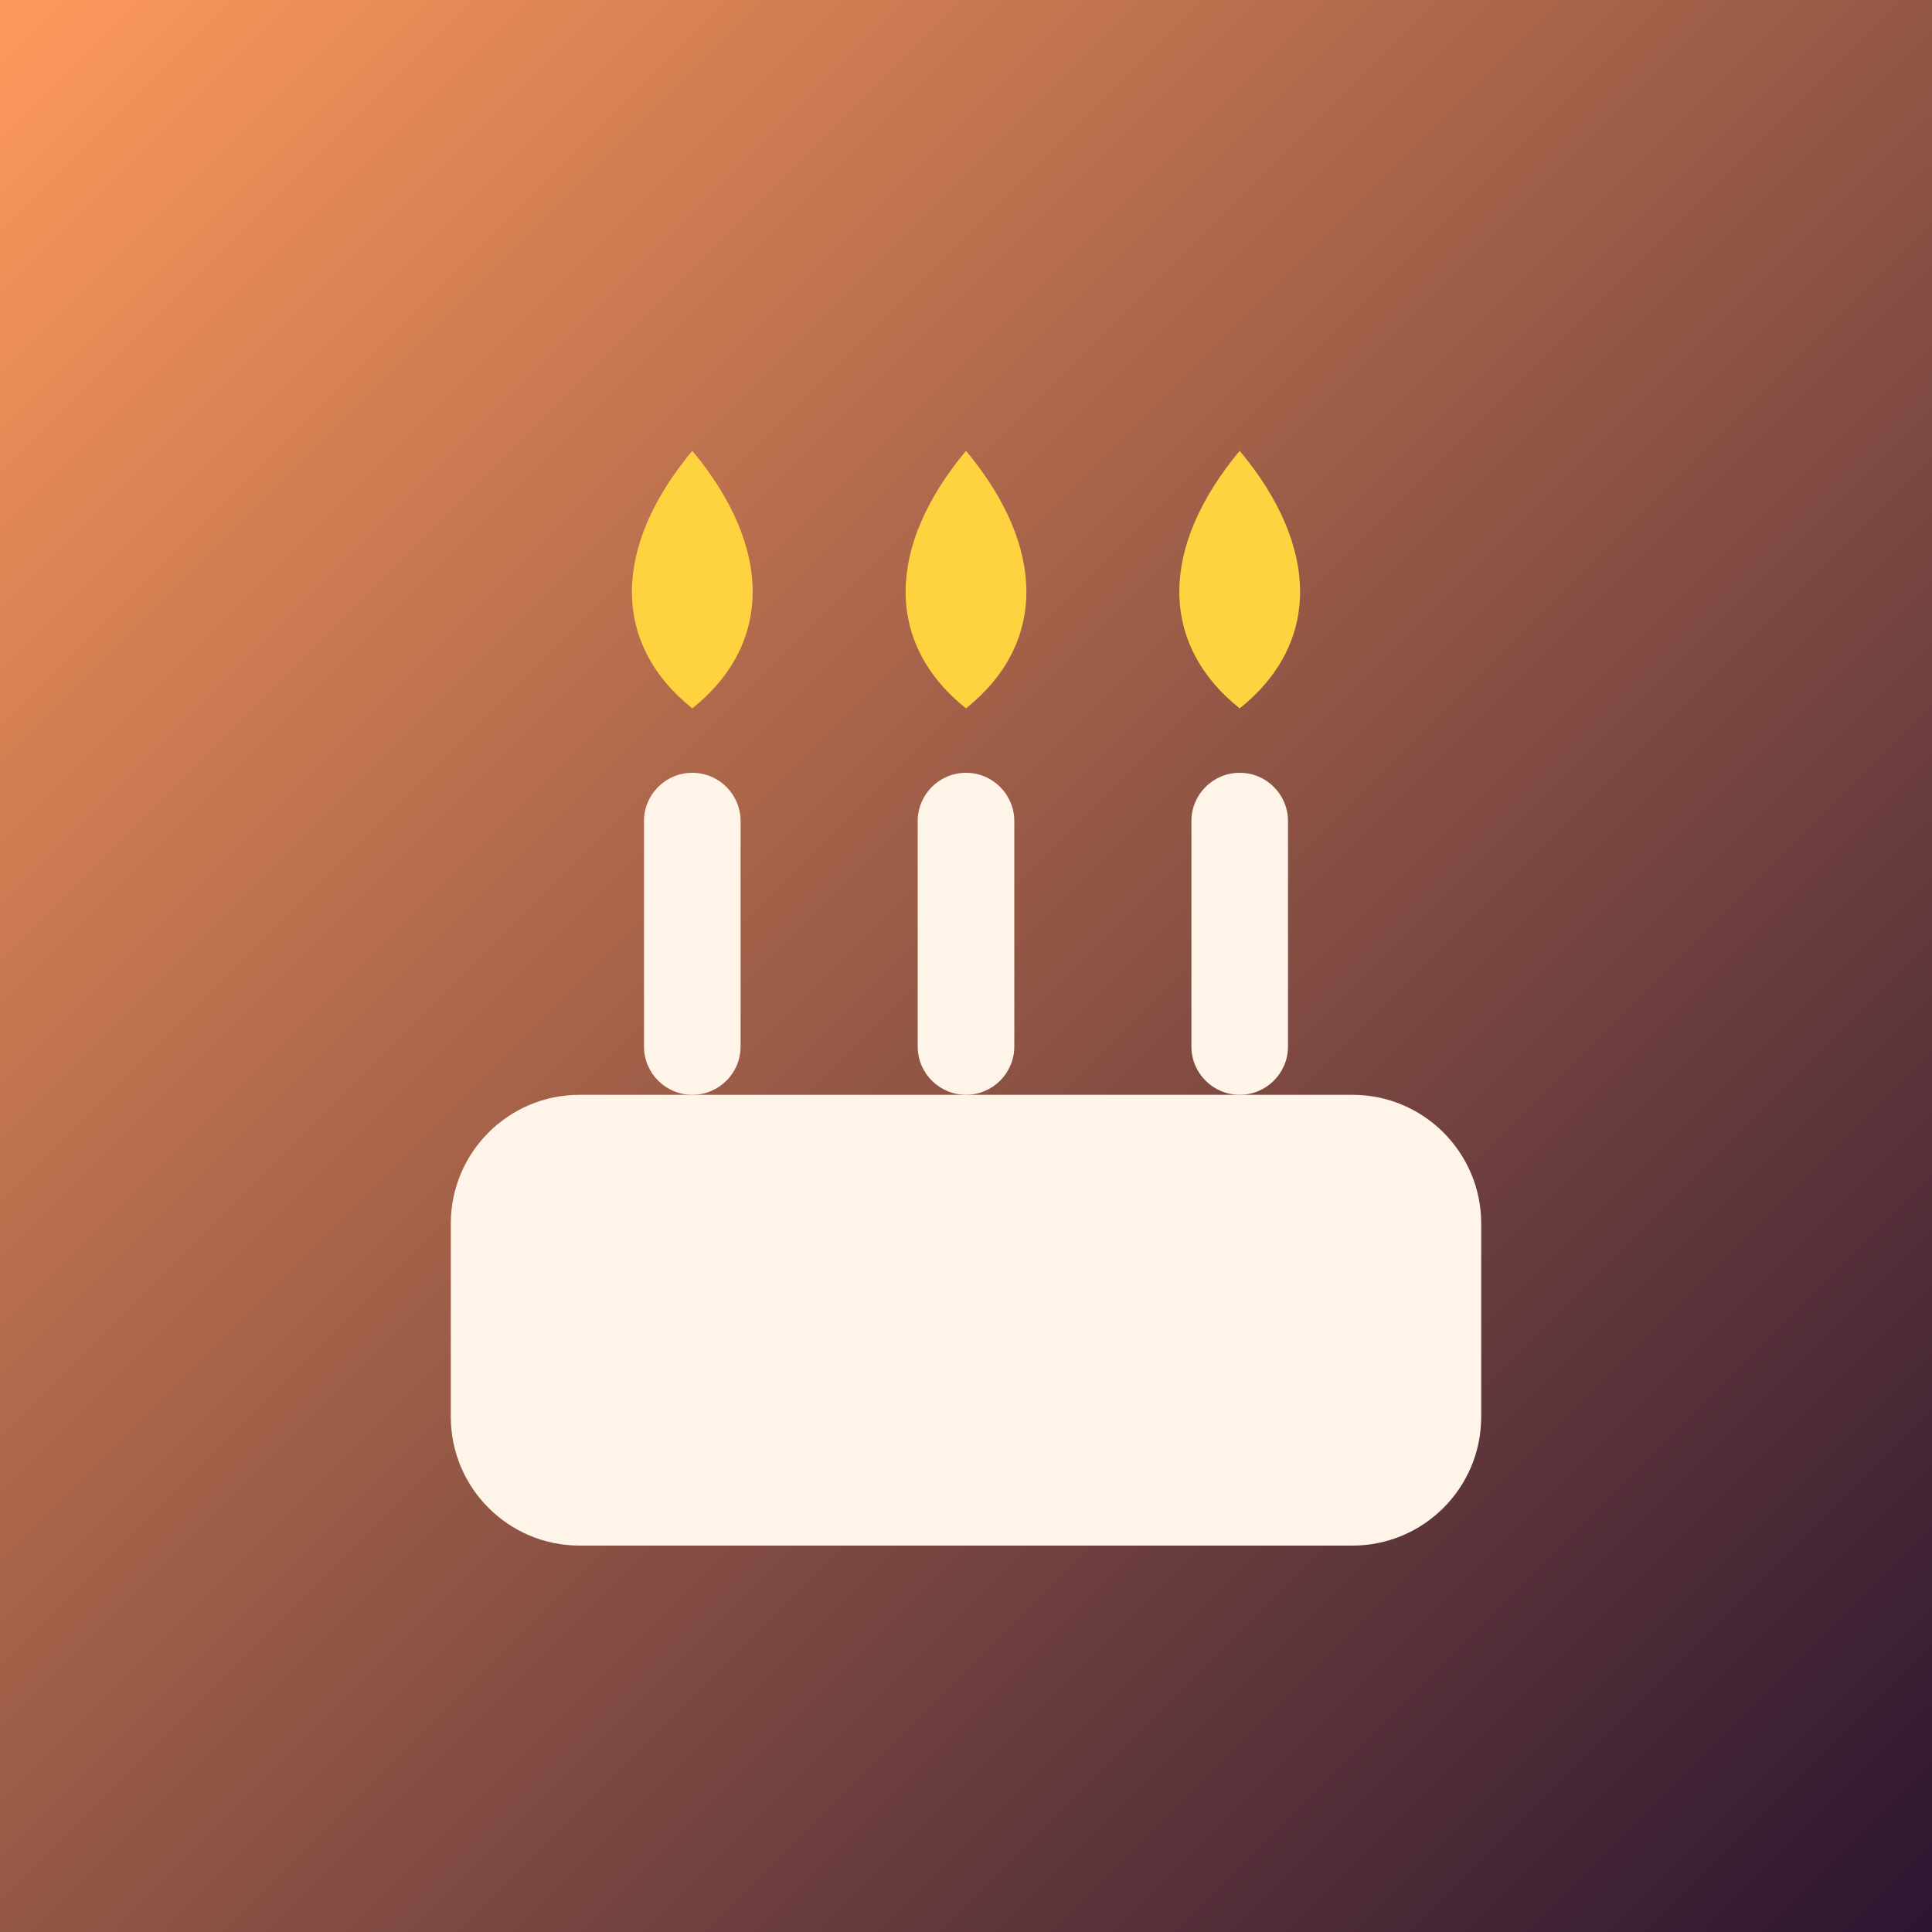
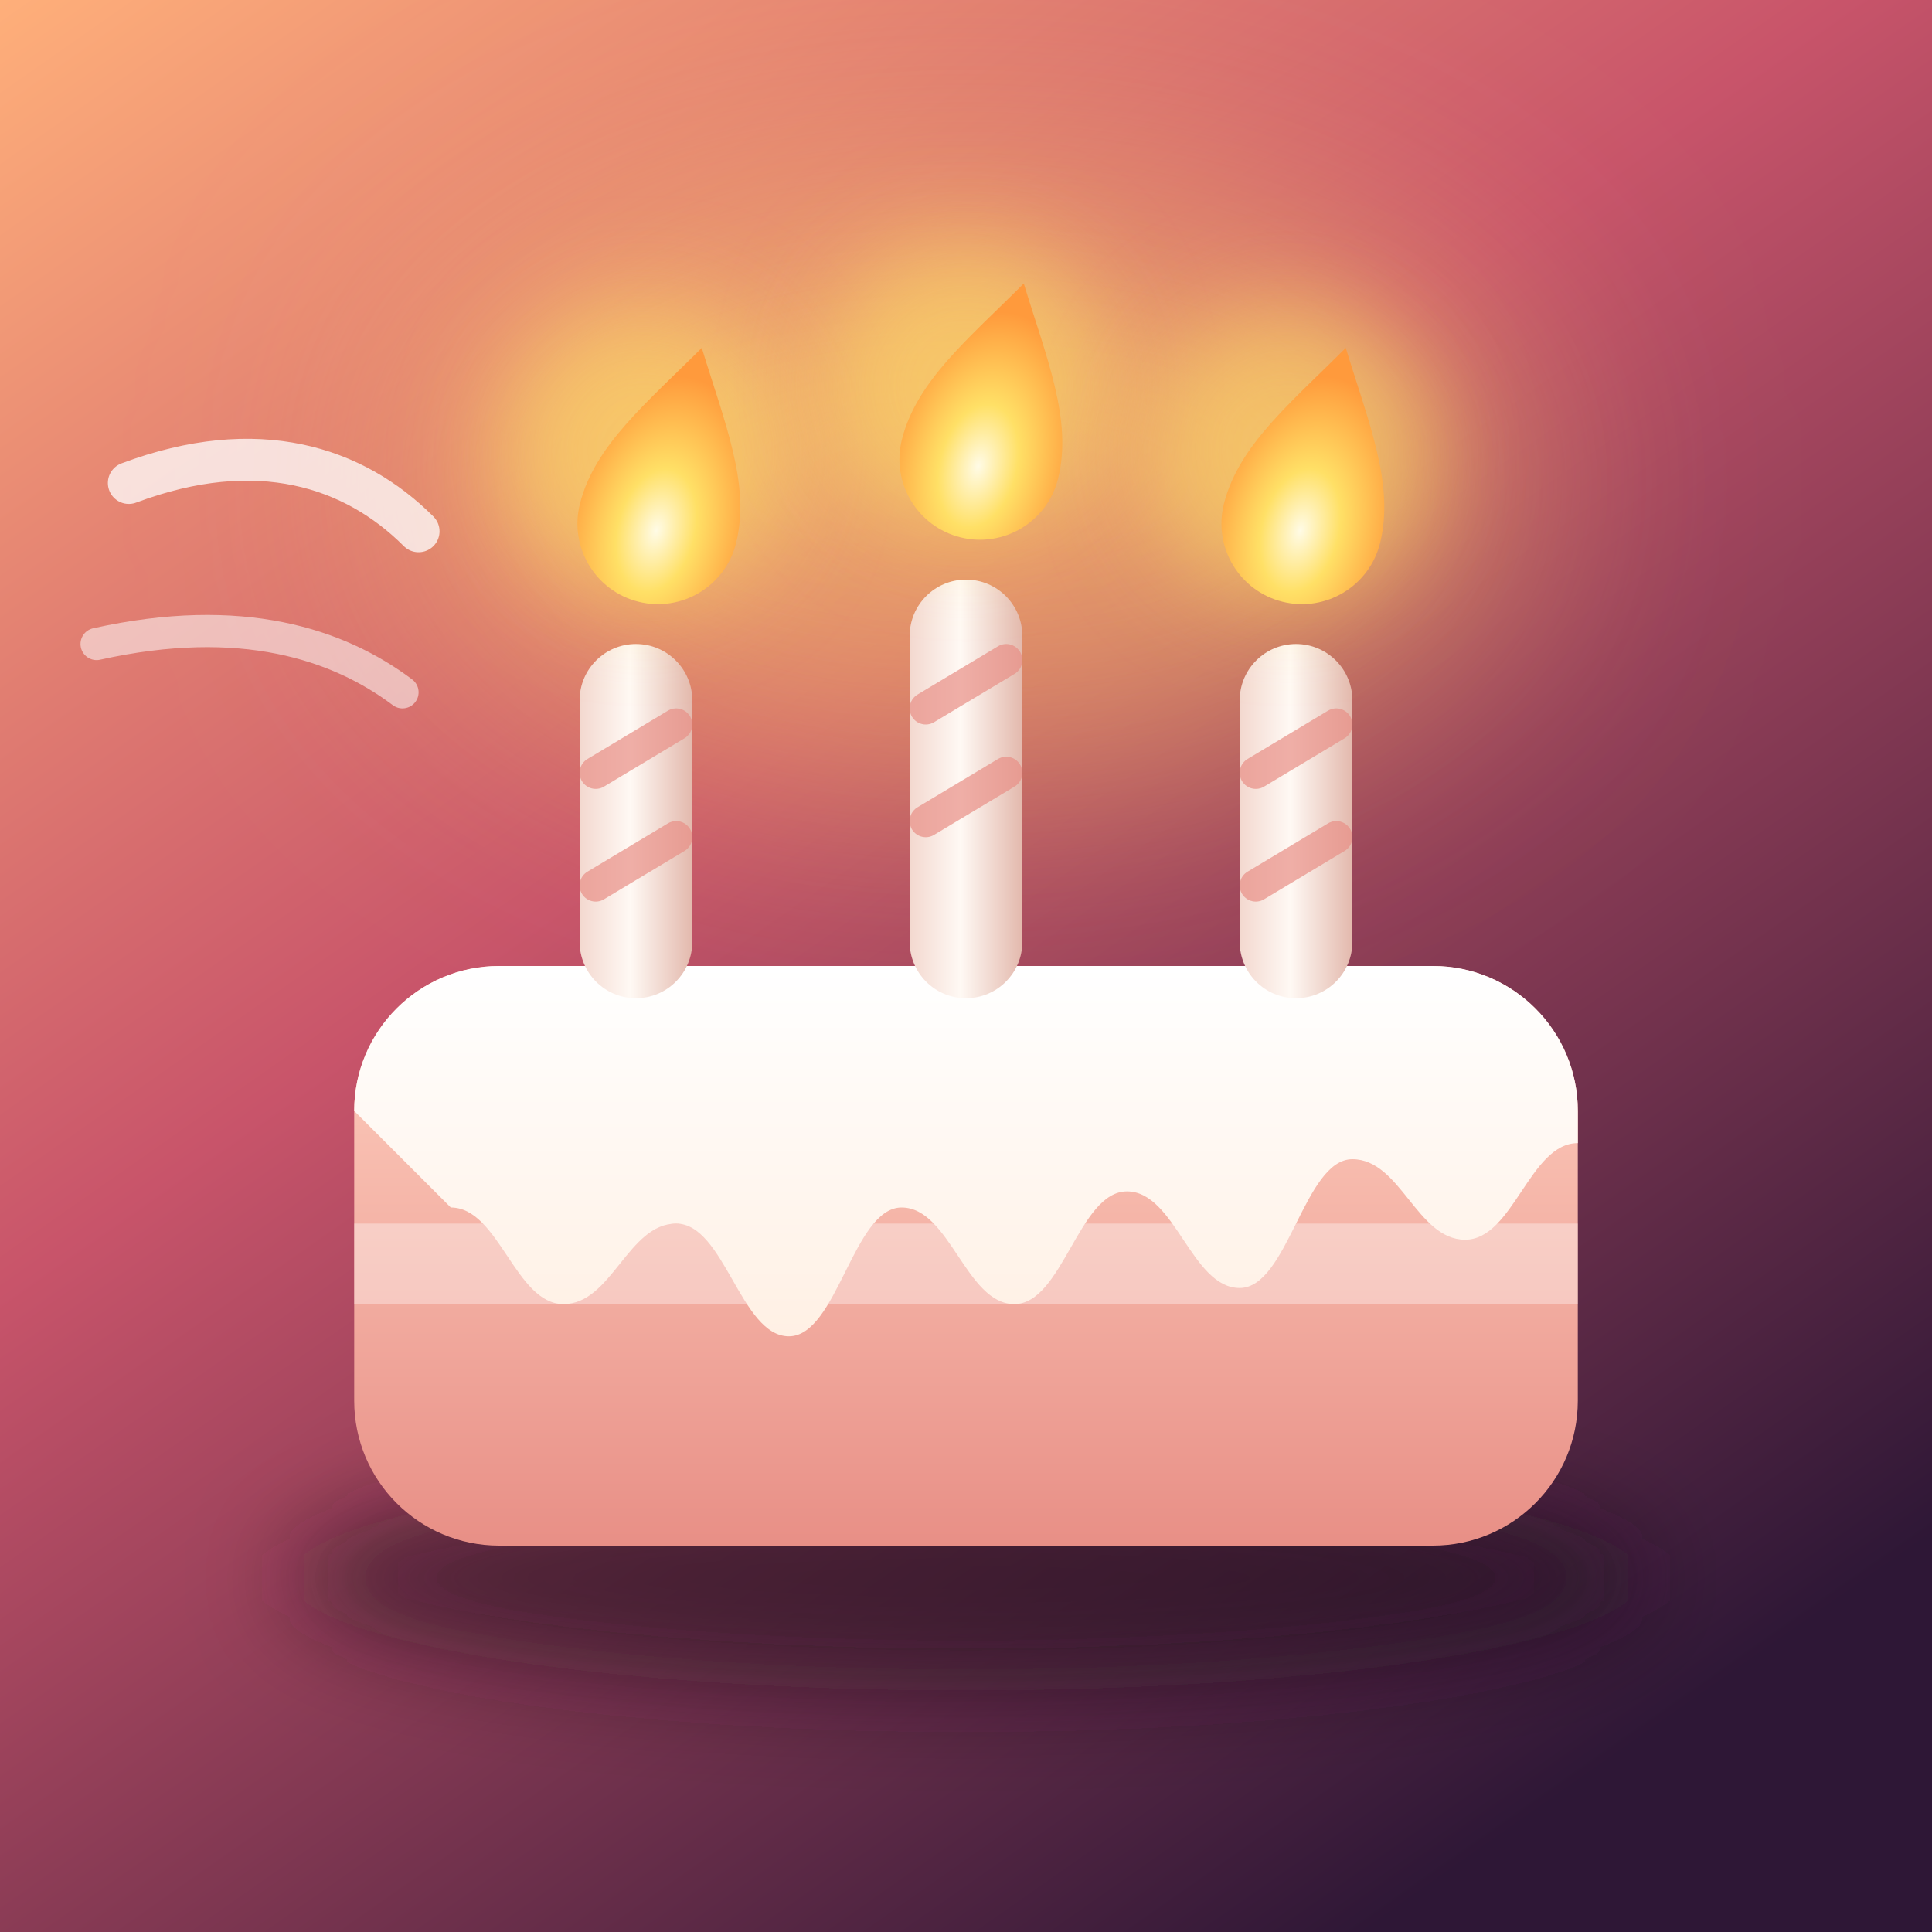
- <svg xmlns="http://www.w3.org/2000/svg" viewBox="0 0 60 60">
+ <svg xmlns="http://www.w3.org/2000/svg" xmlns:xlink="http://www.w3.org/1999/xlink" viewBox="0 0 120 120">
  <defs>
-     <linearGradient id="g" x1="0" y1="0" x2="1" y2="1">
-       <stop offset="0" stop-color="#ff9a5c" />
-       <stop offset="1" stop-color="#2a1530" />
+     <linearGradient id="bg" x1="0" y1="0" x2=".7" y2="1">
+       <stop offset="0" stop-color="#ffb07a" />
+       <stop offset=".45" stop-color="#c8546a" />
+       <stop offset="1" stop-color="#2e1736" />
    </linearGradient>
+     <linearGradient id="ck" x1="0" y1="0" x2="0" y2="1">
+       <stop offset="0" stop-color="#ffd2c2" />
+       <stop offset="1" stop-color="#e88f86" />
+     </linearGradient>
+     <linearGradient id="ic" x1="0" y1="0" x2="0" y2="1">
+       <stop offset="0" stop-color="#ffffff" />
+       <stop offset="1" stop-color="#fff0e4" />
+     </linearGradient>
+     <linearGradient id="cd" x1="0" y1="0" x2="1" y2="0">
+       <stop offset="0" stop-color="#f3d8cf" />
+       <stop offset=".45" stop-color="#fff9f4" />
+       <stop offset="1" stop-color="#e3b9ad" />
+     </linearGradient>
+     <radialGradient id="fl" cx="50%" cy="72%" r="60%">
+       <stop offset="0" stop-color="#fffbe6" />
+       <stop offset=".4" stop-color="#ffe066" />
+       <stop offset="1" stop-color="#ff9a3c" />
+     </radialGradient>
+     <filter id="s3" x="-50%" y="-50%" width="200%" height="200%">
+       <feGaussianBlur stdDeviation="3" />
+     </filter>
+     <filter id="s8" x="-80%" y="-80%" width="260%" height="260%">
+       <feGaussianBlur stdDeviation="8" />
+     </filter>
+     <symbol id="f" viewBox="0 0 12 20" overflow="visible">
+       <path d="M6 0C9 5 12 9 12 13.5A6 6 0 0 1 0 13.5C0 9 3 5 6 0z" fill="url(#fl)" />
+     </symbol>
  </defs>
-   <rect width="60" height="60" fill="url(#g)" />
-   <rect x="14" y="34" width="32" height="14" rx="4" fill="#fff4e8" />
-   <g fill="#fff4e8">
-     <rect x="20" y="24" width="3" height="10" rx="1.5" />
-     <rect x="28.5" y="24" width="3" height="10" rx="1.5" />
-     <rect x="37" y="24" width="3" height="10" rx="1.5" />
+   <rect width="120" height="120" fill="url(#bg)" />
+   <ellipse cx="60" cy="30" rx="34" ry="18" fill="#ffd36a" opacity=".55" filter="url(#s8)" />
+   <ellipse cx="60" cy="98" rx="42" ry="7" fill="#1a0b1f" opacity=".55" filter="url(#s3)" />
+   <rect x="22" y="60" width="76" height="36" rx="9" fill="url(#ck)" />
+   <rect x="22" y="76" width="76" height="5" fill="#fff" opacity=".35" />
+   <path d="M22 69a9 9 0 0 1 9-9h58a9 9 0 0 1 9 9v2c-3 0-4 6-7 6s-4-5-7-5-4 8-7 8-4-6-7-6-4 7-7 7-4-6-7-6-4 8-7 8-4-7-7-7-4 5-7 5-4-6-7-6z" fill="url(#ic)" />
+   <g>
+     <rect x="36" y="40" width="7" height="22" rx="3.5" fill="url(#cd)" />
+     <rect x="56.5" y="36" width="7" height="26" rx="3.5" fill="url(#cd)" />
+     <rect x="77" y="40" width="7" height="22" rx="3.5" fill="url(#cd)" />
  </g>
-   <g fill="#ffd23f">
-     <path d="M21.5 14c2.5 3 2.5 6 0 8c-2.5-2-2.5-5 0-8z" />
-     <path d="M30 14c2.5 3 2.5 6 0 8c-2.5-2-2.5-5 0-8z" />
-     <path d="M38.5 14c2.5 3 2.5 6 0 8c-2.5-2-2.5-5 0-8z" />
+   <g stroke="#e88f86" stroke-width="2" stroke-linecap="round" opacity=".7">
+     <path d="M37 48l5-3M37 55l5-3M57.5 44l5-3M57.5 51l5-3M78 48l5-3M78 55l5-3" />
+   </g>
+   <circle cx="40" cy="28" r="9" fill="#ffe066" opacity=".6" filter="url(#s3)" />
+   <circle cx="60" cy="24" r="9" fill="#ffe066" opacity=".6" filter="url(#s3)" />
+   <circle cx="80" cy="28" r="9" fill="#ffe066" opacity=".6" filter="url(#s3)" />
+   <use xlink:href="#f" x="35" y="21" width="10" height="17" transform="rotate(14 40 36)" />
+   <use xlink:href="#f" x="55" y="17" width="10" height="17" transform="rotate(14 60 32)" />
+   <use xlink:href="#f" x="75" y="21" width="10" height="17" transform="rotate(14 80 36)" />
+   <g fill="none" stroke="#fff" stroke-linecap="round" opacity=".75">
+     <path d="M8 30c8-3 14-1 18 3" stroke-width="2.6" />
+     <path d="M6 40c9-2 15 0 19 3" stroke-width="2" opacity=".7" />
  </g>
</svg>
